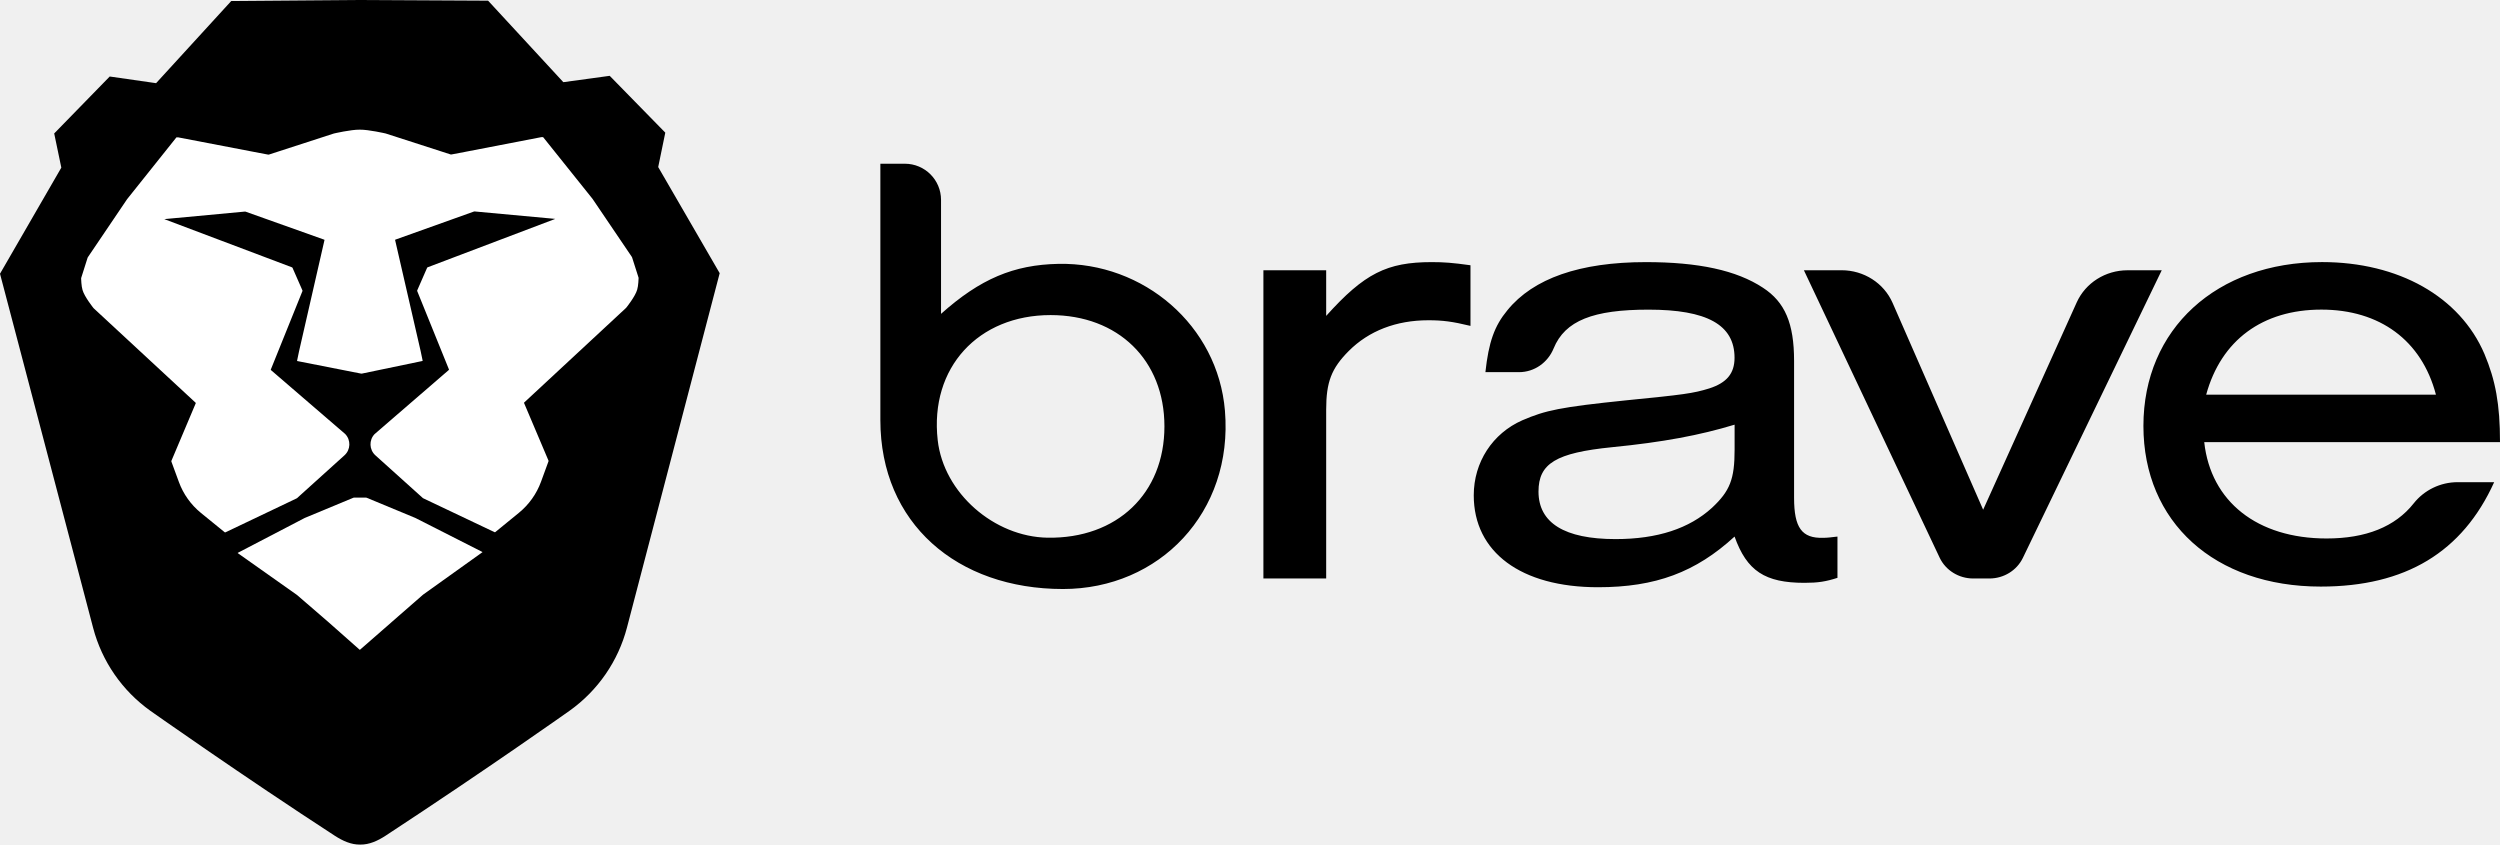
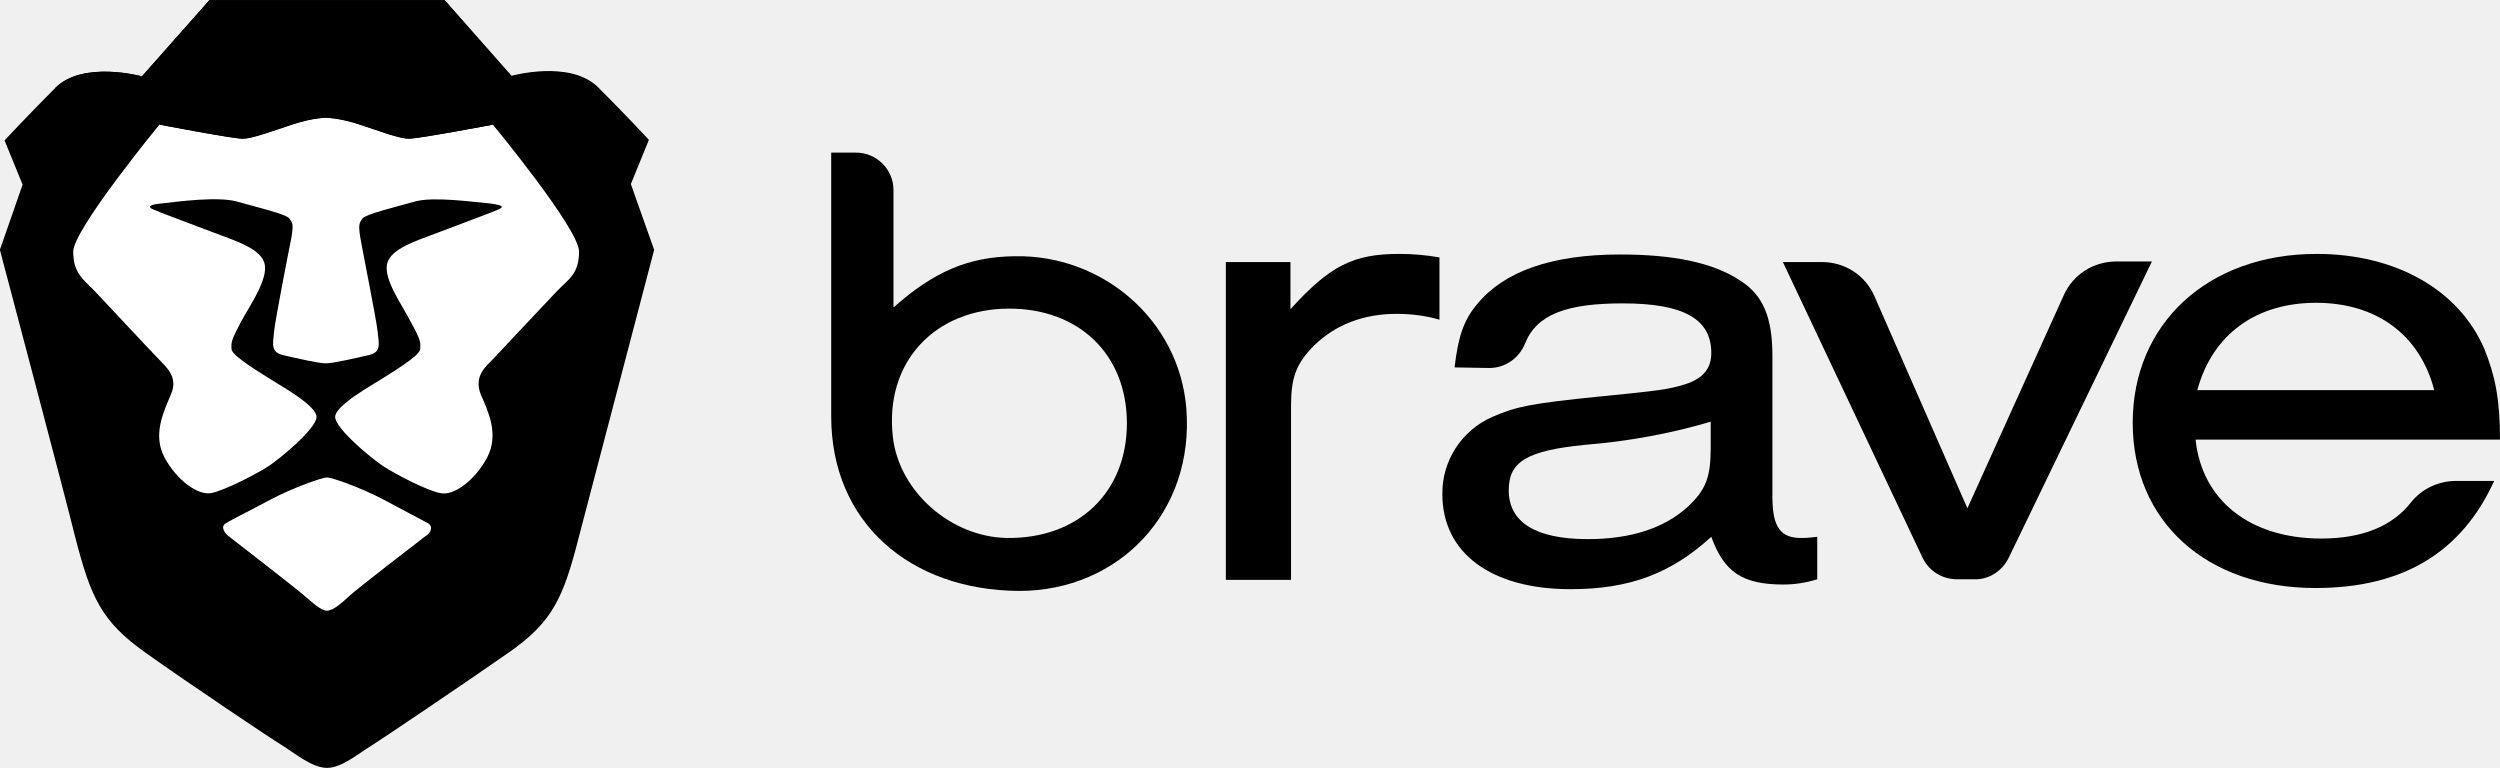
- <svg xmlns="http://www.w3.org/2000/svg" id="Layer_1" viewBox="0 0 7721.8 2608.7" width="7721.8" height="2608.7">
+ <svg xmlns="http://www.w3.org/2000/svg" id="Layer_1" viewBox="0 0 429.5 131.9" width="2500" height="768">
  <style>.st0{fill:#fff}</style>
-   <path d="M2222.9 843.8L2033 516l21.9-106.3-171.7-175.5-143.2 19.6L1507.6 2.1 1113.5 0h-2.6L714.2 3.2 482.1 256.9l-143.2-20.6-171.5 175.9 22 105.6L0 845.5l51.8 196.8 235.9 897.2c27.2 103.4 89.8 194 176.9 256.1 0 0 286.5 202.1 569.2 385.6 24.9 16.1 50.8 27.9 78.7 27.5 27.9.4 53.9-11.4 78.7-27.6 317.5-208.1 568.7-386.3 568.7-386.3 87-62.2 149.5-152.8 176.6-256.3l234.8-897.5 51.6-197.2z" />
-   <path class="st0" d="M1132.5 1537.4c-.5-.2-1.3-.4-1.8-.4h-37.5c-.5 0-1.4.2-1.8.4l-149.6 62.2c-.5.2-1.3.6-1.7.8l-205.5 107.1c-.5.2-.5.7-.1 1l182.4 128.9c.4.3 1.1.8 1.5 1.2l96.6 83.4c.4.3 1 .9 1.4 1.3l94.3 83.4c.4.3 1 .4 1.4 0l96.1-83.9c.4-.3 1-.9 1.4-1.3l96.5-84.2c.4-.3 1.1-.9 1.5-1.2l182.2-130.3c.4-.3.4-.8-.1-1l-205.6-104.4c-.5-.2-1.2-.6-1.7-.8l-149.9-62.2z" />
-   <path class="st0" d="M1968.1 894.6c3.7-11.7 4.3-35.1 4.3-35.1 0-.5 0-1.4-.1-1.9l-20-62.7c-.2-.5-.6-1.2-.9-1.7L1830.7 615c-.3-.4-.8-1.1-1.1-1.5L1677.9 424c-.3-.4-1-.7-1.5-.6l-1.5.3c-.5.1-1.1 0-1.2-.1-.1-.2-.7-.2-1.2-.1l-233.9 45.2c-.5.1-1.4.3-1.9.4l-42.8 8.1c-.5.1-1.3 0-1.8-.1l-199.9-64.5c-.5-.2-1.3-.4-1.8-.5 0 0-52.2-12-79.2-11.6-27-.4-79.2 11.7-79.2 11.7-.5.1-1.3.3-1.8.5l-199.8 64.8c-.5.2-1.3.2-1.8.1l-42.8-8.1c-.5-.1-1.4-.3-1.9-.4L550 424.2c-.5-.1-1.1 0-1.2.1s-.7.2-1.2.1l-1.5-.3c-.5-.1-1.2.2-1.5.6L393.2 614.4c-.3.4-.8 1.1-1.1 1.5L271.5 794.3c-.3.4-.7 1.2-.9 1.7l-19.9 62.7c-.1.5-.1 1.4-.1 1.9 0 0 .6 23.5 4.3 35.1 5.9 21 33.6 55.5 33.6 55.5.3.4.9 1 1.3 1.4L604.3 1244c.4.4.5 1 .3 1.5l-75.3 178.2c-.2.5-.2 1.3 0 1.8l23.3 63.4c13.7 37.4 37.3 70.4 68.2 95.5l73.5 59.8c.4.3 1.1.4 1.6.2l220.3-105c.5-.2 1.2-.7 1.6-1.1l146.2-132c19.2-17.3 20.2-47.1 2.3-65.7L836.8 1143c-.4-.3-.6-1-.4-1.5L934.2 899c.2-.5.2-1.3 0-1.8L903.4 827c-.2-.5-.8-1-1.3-1.2L508.2 677.1c-.5-.2-.5-.4.1-.4l248.2-23.2c.5 0 1.4.1 1.9.2l243.1 86.6c.5.2.8.7.7 1.3l-78.4 342.8c-.1.5-.3 1.4-.4 1.9l-5.8 27.8c-.1.5.2 1 .7 1.1l197.3 38.8c.5.1 1.4.1 1.9 0l187.2-39c.5-.1.8-.6.7-1.1l-5.8-27.8c-.1-.5-.3-1.4-.4-1.9l-78.8-342.7c-.1-.5.2-1.1.7-1.3l243-86.9c.5-.2 1.3-.3 1.9-.2l248.2 22.9c.5 0 .5.2.1.4l-393.7 149.3c-.5.2-1.1.7-1.3 1.2l-30.7 70.2c-.2.5-.2 1.3 0 1.8l98.1 242.3c.2.5 0 1.2-.4 1.5l-229.2 198c-17.9 18.6-16.8 48.4 2.4 65.7l146.4 131.8c.4.4 1.1.8 1.6 1l220.4 104.7c.5.2 1.2.1 1.6-.2l73.5-60c30.8-25.2 54.3-58.2 68-95.6l23.2-63.4c.2-.5.2-1.3 0-1.8l-75.5-178.1c-.2-.5-.1-1.2.3-1.5l314.2-291.8c.4-.4 1-1 1.3-1.4 0 .1 27.8-34.5 33.6-55.5z" />
-   <g>
-     <path d="M2719.2 1297.3V505.7h75.7c61.7 0 111.7 50 111.7 111.7v352c121.3-108.3 224.6-151.6 362.2-154.4 263.9-5.4 492.9 190.6 514.7 453.6 26.1 314.2-202.6 550.7-500.2 550.7-327 0-564.1-202.7-564.1-522zm177.1 62.2c18.4 163.7 174.8 298.7 339.4 301.3 214.6 3.3 360.9-136.6 360.9-343.8 0-204.8-143-343.8-351.6-343.8-222.9 0-373.9 161.9-348.7 386.3zM4096.2 834.7v141c117.9-131.3 187.9-166.1 325.8-166.1 38 0 64 1.9 119.9 9.7v187.3c-55.9-13.5-85.9-17.4-129.9-17.4-99.9 0-183.9 32.8-245.8 94.6-54 54.1-70 96.5-70 181.5v521.4h-193.9v-952h193.9zM4588 1149.5c10-92.7 27.9-142.9 67.9-191.2 80-98.5 223.9-148.7 427.7-148.7 161.9 0 279.8 25.1 361.8 79.2 68 44.4 96 110 96 225.9v422.9c0 92.7 24 125.5 90 123.6 12 0 27.9-1.9 44-3.9v127.5c-36 11.6-60 15.4-102 15.4-121.9 0-177.9-36.7-215.8-142.9-120 110.1-243.9 156.5-421.8 156.5-237.9 0-383.8-108.2-383.8-283.9 0-102.4 58-191.1 149.9-231.7 72-30.9 116-40.6 321.8-61.8 175.9-17.4 205.9-21.2 255.8-36.7 54-17.4 78-46.3 78-94.6 0-102.4-85.9-148.7-265.9-148.7-170.1 0-257.7 33.6-292.9 119.8-17.7 43.3-59 73.3-107.1 73.3H4588zm769.6 162.2c-107.9 32.8-221.9 54.1-377.8 69.5-173.9 17.4-227.8 50.2-227.8 137.1 0 96.5 79.9 146.8 237.9 146.8 129.9 0 227.8-32.8 297.8-96.5 55.9-52.2 70-88.9 70-179.6v-77.3zM6144.7 1786.8h-50c-44.6 0-85.2-25.2-103.7-64.4l-419.3-887.7h116.5c68.7 0 130.7 39.7 157.5 100.9l279.7 638.8 289-640.4c27.2-60.2 88.7-99.2 156.8-99.2H6677l-429 888.5c-18.7 38.7-59 63.5-103.3 63.5zM6808.3 1365.8c20 183.5 163.9 297.4 377.8 297.4 121.5 0 211.9-36.1 269.1-108.4 32.5-41 82.4-65.5 135.8-65.5h112.8c-98 216.3-273.9 322.5-535.7 322.5-327.8 0-547.7-198.9-547.7-496.3 0-299.4 225.9-506 551.7-506 235.8 0 425.7 106.2 501.7 283.9 34 81.1 48 154.5 48 272.3h-913.5zm715.6-146.8c-44-168-173.9-262.7-353.8-262.7-181.9 0-309.8 94.7-355.8 262.7h709.6z" />
+   <g transform="translate(-9)" id="Group-5">
+     <g id="Group-4" transform="translate(153 26)">
+       <path id="Shape" d="M-1.2 45.5V.2h4.3c3.5 0 6.4 2.9 6.4 6.4v20.2c7-6.2 12.9-8.7 20.8-8.8 15.1-.3 28.2 10.9 29.5 26 1.5 18-11.6 31.5-28.7 31.5-18.7-.1-32.3-11.7-32.3-30zm10.6 3.6c1.1 9.4 10 17.1 19.5 17.3 12.3.2 20.7-7.8 20.7-19.7S41.3 27 29.4 27c-12.8 0-21.5 9.2-20 22.1z" />
+       <path id="Shape_1_" d="M77.7 19v8.1c6.8-7.5 10.8-9.5 18.7-9.5 2.3 0 4.6.2 6.9.6v10.7c-2.4-.7-4.9-1-7.4-1-5.7 0-10.5 1.9-14.1 5.4-3.1 3.1-4 5.5-4 10.4v29.9H66.6V19h11.1z" />
+       <path id="Shape_2_" d="M105.9 37.1c.6-5.3 1.6-8.2 3.9-10.9 4.6-5.6 12.8-8.5 24.5-8.5 9.3 0 16 1.4 20.7 4.5 3.9 2.5 5.5 6.3 5.5 12.9v24.2c0 5.3 1.4 7.2 5.2 7.1.8 0 1.7-.1 2.5-.2v7.3c-1.9.6-3.9.9-5.8.9-7 0-10.2-2.1-12.4-8.2-6.9 6.3-14 9-24.2 9-13.6 0-22-6.2-22-16.3-.1-5.7 3.3-11 8.6-13.3 4.1-1.8 6.6-2.3 18.4-3.5 10.1-1 11.8-1.2 14.7-2.1 3.1-1 4.5-2.7 4.5-5.4 0-5.9-4.9-8.5-15.2-8.5-9.7 0-14.8 1.9-16.8 6.9-1 2.5-3.4 4.2-6.1 4.2l-6-.1zm44.1 9.3c-7.1 2.1-14.3 3.4-21.7 4-10 1-13.1 2.9-13.1 7.8 0 5.5 4.6 8.4 13.6 8.4 7.4 0 13.1-1.9 17.1-5.5 3.2-3 4-5.1 4-10.3v-4.4z" />
+       <path id="Shape_3_" d="M195.1 73.5h-2.9c-2.5 0-4.8-1.4-5.9-3.7l-24-50.8h6.7c3.9 0 7.4 2.2 9 5.8l16 36.5 16.6-36.7c1.6-3.5 5.1-5.7 9-5.7h6.1l-24.6 50.9c-1.2 2.4-3.5 3.8-6 3.7z" />
+       <path id="Shape_4_" d="M233.2 49.5c1.1 10.5 9.4 17 21.6 17 7 0 12.2-2.1 15.4-6.2 1.9-2.4 4.8-3.7 7.8-3.7h6.5C278.9 68.9 268.8 75 253.8 75c-18.7 0-31.4-11.4-31.4-28.4s12.9-29 31.6-29c13.5 0 24.4 6.1 28.8 16.3 1.9 4.7 2.7 8.8 2.7 15.6h-52.3zm41-8.5c-2.5-9.6-10-15-20.3-15s-17.8 5.4-20.4 15h40.7z" />
+     </g>
+     <g id="Build-Icons_x2F_Stable">
+       <g id="Logo" transform="translate(10.382)">
+         <path id="Head" d="M107 31.6l3.1-7.6s-3.9-4.2-8.7-9c-4.8-4.8-14.9-2-14.9-2L75 0H34.6L23 13.1s-10.1-2.8-14.9 2-8.7 9-8.7 9l3.1 7.6-3.9 11.2s11.6 43.8 12.9 49.2c2.7 10.5 4.5 14.6 12.1 20s21.3 14.6 23.6 16c2.2 1.4 5.1 3.8 7.6 3.8s5.3-2.4 7.6-3.8c2.2-1.4 16-10.7 23.6-16 7.6-5.3 9.4-9.4 12.1-20 1.4-5.4 12.9-49.2 12.9-49.2l-4-11.3z" />
+         <path id="Face" class="st0" d="M83.3 21.4s14.8 17.9 14.8 21.8-1.9 4.8-3.8 6.8-10.1 10.7-11.1 11.8c-1.1 1.1-3.2 2.8-2 5.9 1.3 3 3.2 6.9 1.1 10.9-2.1 3.9-5.7 6.6-8 6.1-2.3-.4-7.8-3.3-9.8-4.6-2-1.3-8.3-6.5-8.3-8.5s6.6-5.6 7.8-6.4c1.2-.8 6.7-4 6.8-5.2.1-1.2.1-1.6-1.6-4.7-1.6-3.1-4.6-7.2-4.1-9.9s5.2-4.1 8.6-5.4c3.4-1.3 9.9-3.7 10.7-4.1.8-.4.6-.7-1.9-1-2.5-.2-9.4-1.2-12.6-.3s-8.5 2.2-9 2.9c-.4.7-.8.7-.4 3.2.4 2.4 2.8 14.2 3 16.3.2 2.1.7 3.5-1.6 4-2.2.5-6 1.4-7.3 1.4s-5.1-.9-7.3-1.4c-2.2-.5-1.8-1.9-1.6-4s2.5-13.8 3-16.3c.4-2.4.1-2.5-.4-3.2-.4-.7-5.8-2-9-2.9s-10.1 0-12.6.3c-2.5.2-2.7.6-1.9 1 .8.4 7.3 2.8 10.7 4.1 3.4 1.3 8.1 2.7 8.6 5.4s-2.4 6.8-4.1 9.9c-1.6 3.1-1.7 3.4-1.6 4.7.1 1.2 5.6 4.4 6.8 5.2 1.2.8 7.8 4.4 7.8 6.4s-6.3 7.2-8.3 8.5c-2 1.3-7.4 4.1-9.8 4.6-2.3.4-5.9-2.2-8-6.1-2.1-3.9-.2-7.8 1.1-10.9 1.3-3-.9-4.7-2-5.9-1.1-1.1-9.2-9.8-11.1-11.8-1.9-2-3.7-3-3.7-6.8S26 21.4 26 21.4s12.5 2.4 14.2 2.4 5.3-1.4 8.7-2.5 5.6-1.1 5.6-1.1 2.2 0 5.6 1.1 7 2.5 8.7 2.5 14.5-2.4 14.5-2.4zM72.2 89.9c.9.6.4 1.7-.5 2.2-.8.6-12.1 9.3-13.1 10.3-1.1 1-2.7 2.5-3.8 2.5-1.1 0-2.7-1.6-3.8-2.5-1.1-1-12.3-9.7-13.1-10.3-.8-.6-1.4-1.7-.5-2.2.9-.6 3.8-2 7.7-4.1 4-2.1 8.9-3.8 9.7-3.8.8 0 5.7 1.7 9.7 3.8 3.9 2.1 6.8 3.6 7.7 4.1z" />
+         <g id="Top-Head">
+           <path id="path-3_1_" d="M86.5 13.1L75 0H34.6L23 13.1s-10.1-2.8-14.9 2c0 0 13.5-1.2 18.1 6.3 0 0 12.5 2.4 14.2 2.4s5.3-1.4 8.7-2.5 5.6-1.1 5.6-1.1 2.2 0 5.6 1.1 7 2.5 8.7 2.5 14.2-2.4 14.2-2.4c4.6-7.5 18.1-6.3 18.1-6.3-4.7-4.8-14.8-2-14.8-2" />
+         </g>
+       </g>
+     </g>
  </g>
</svg>
